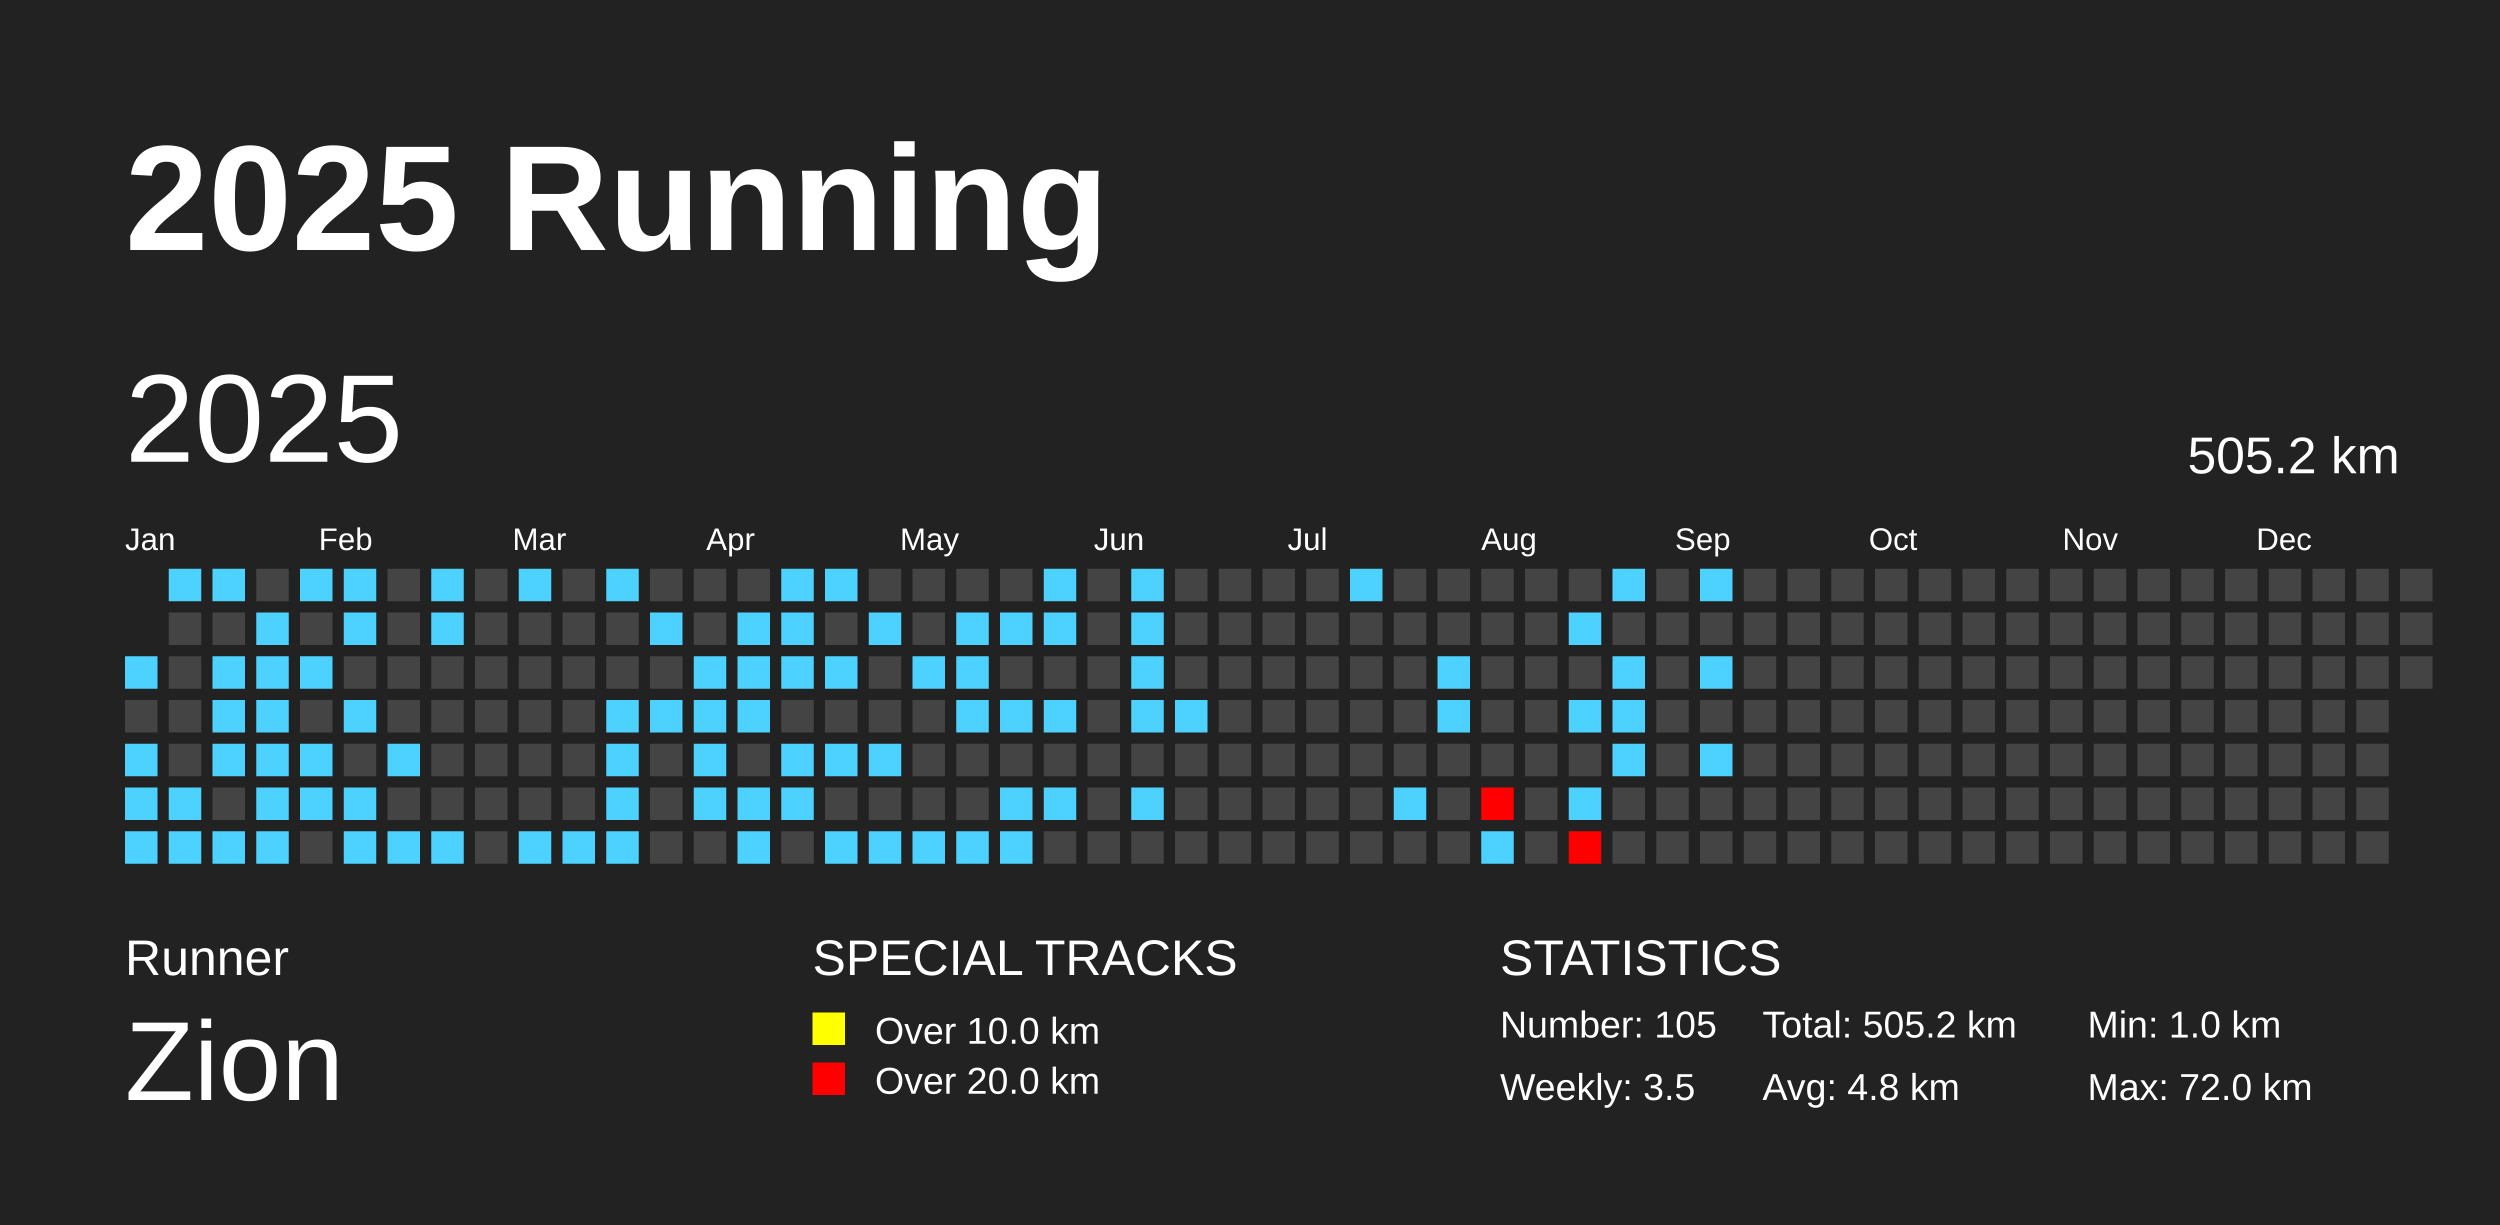
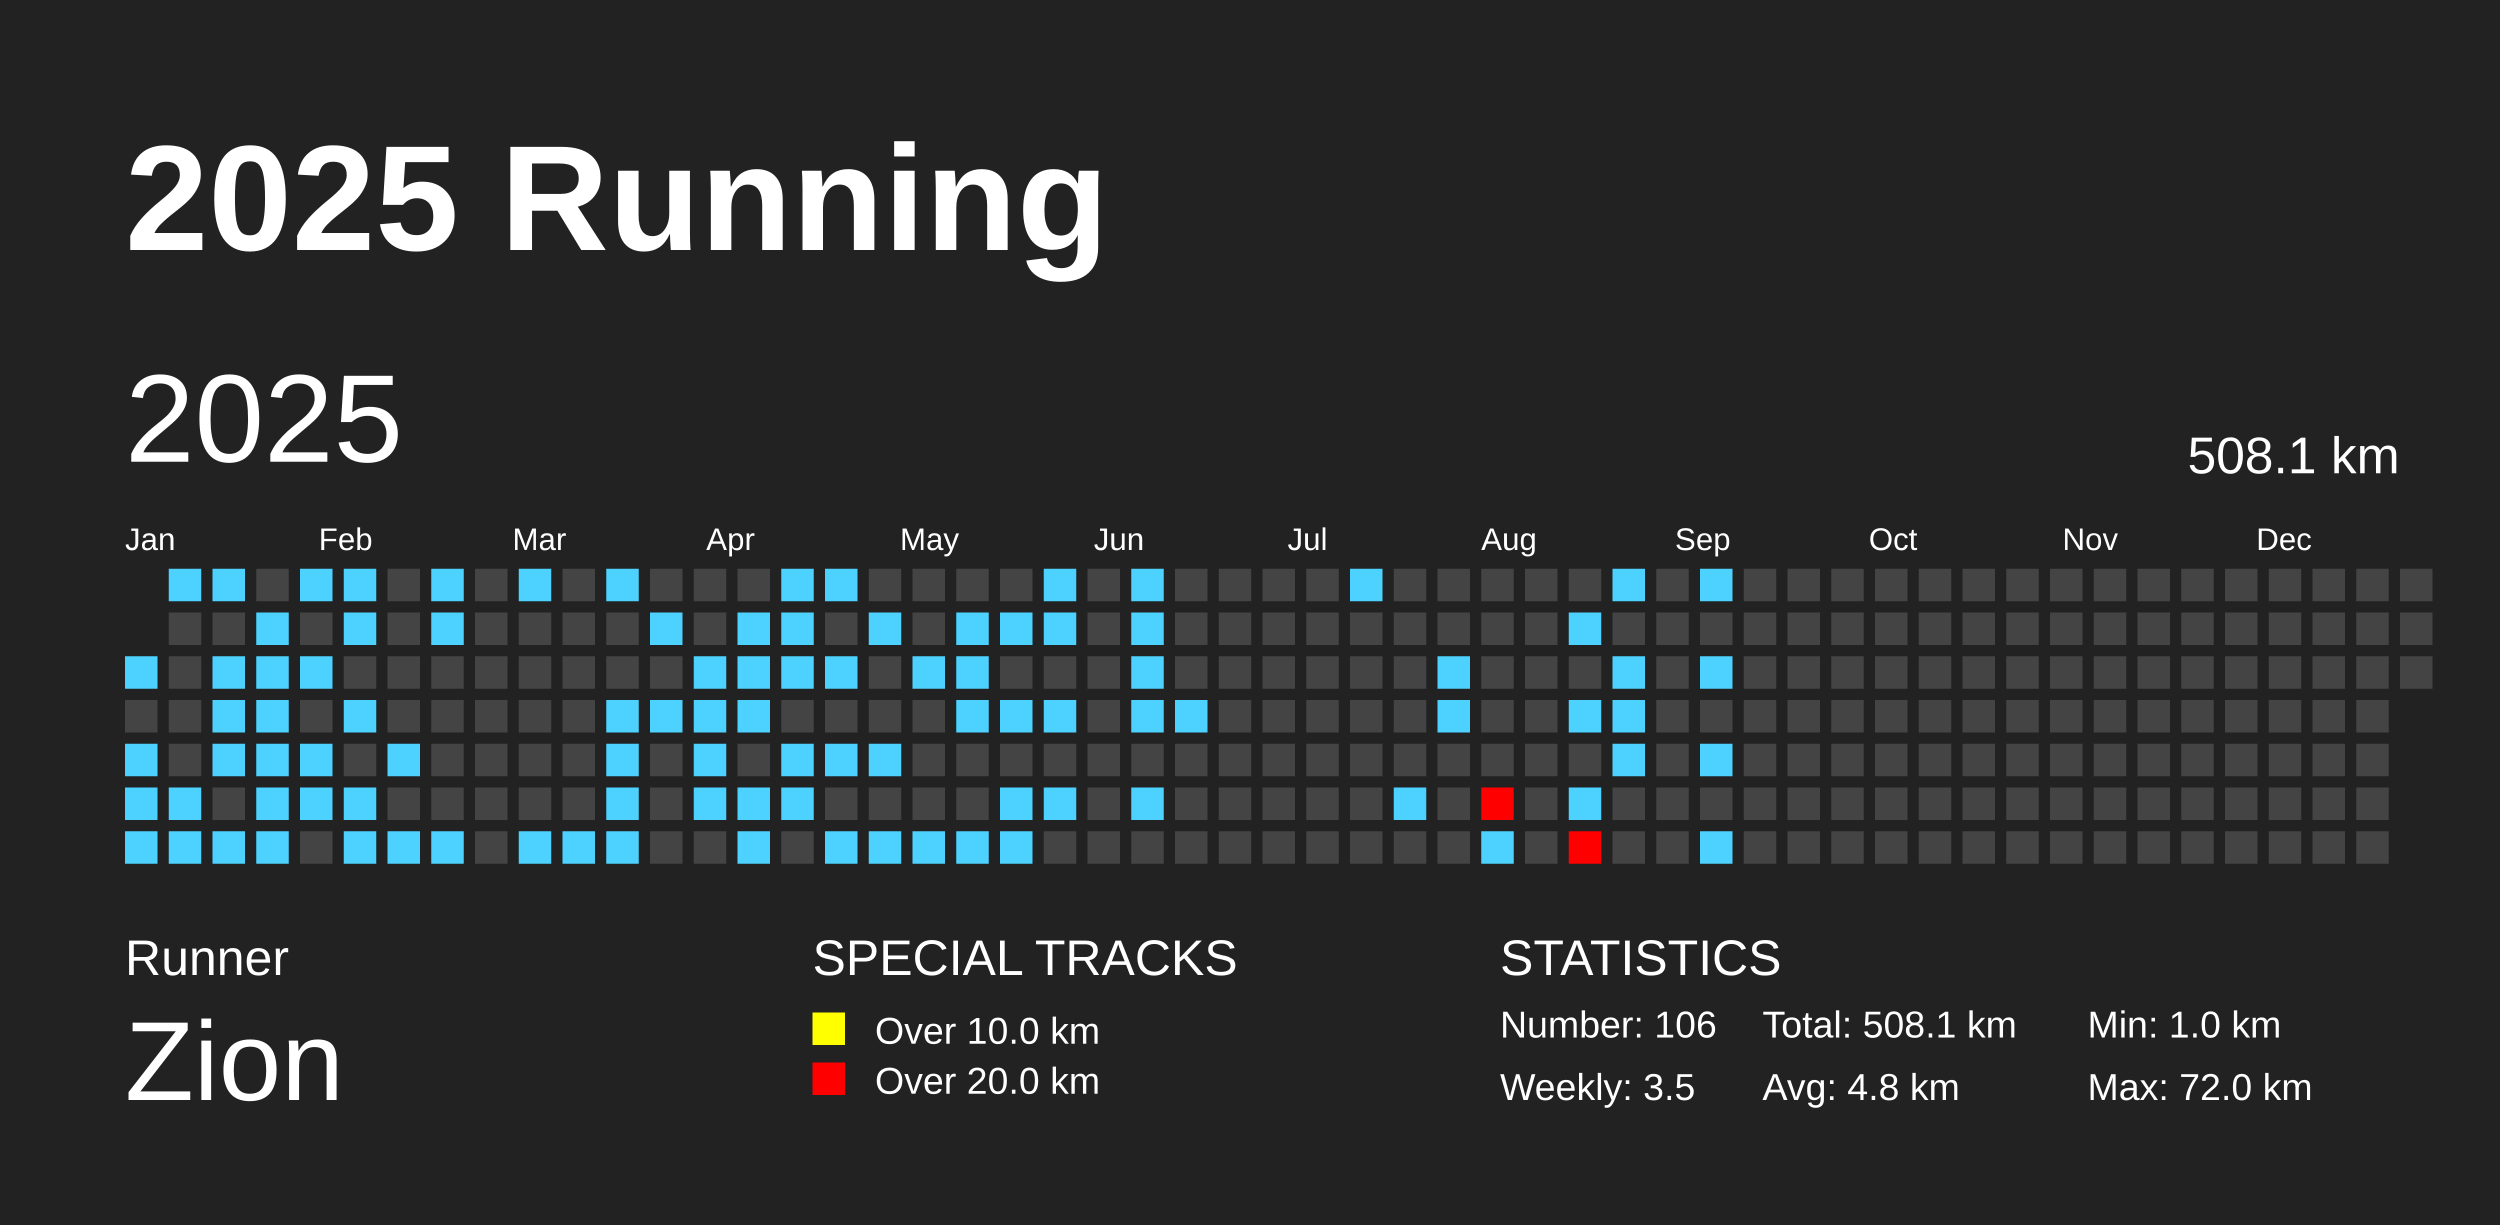
<svg xmlns="http://www.w3.org/2000/svg" baseProfile="full" height="98mm" version="1.1" viewBox="0,0,200,98" width="200mm">
  <defs />
  <rect fill="#222222" height="98" width="200" x="0" y="0" />
  <text fill="#FFFFFF" style="font-size:12px; font-family:Arial; font-weight:bold;" x="10" y="20">2025 Running</text>
  <text fill="#FFFFFF" style="font-size:4px; font-family:Arial" x="10" y="78">Runner</text>
  <text fill="#FFFFFF" style="font-size:9px; font-family:Arial" x="10" y="88">Zion</text>
  <text fill="#FFFFFF" style="font-size:4px; font-family:Arial" x="65" y="78">SPECIAL TRACKS</text>
  <rect fill="yellow" height="2.6" width="2.6" x="65" y="81" />
  <text fill="#FFFFFF" style="font-size:3px; font-family:Arial" x="70" y="83.5">Over 10.0 km</text>
  <rect fill="red" height="2.6" width="2.6" x="65" y="85" />
  <text fill="#FFFFFF" style="font-size:3px; font-family:Arial" x="70" y="87.5">Over 20.0 km</text>
  <text fill="#FFFFFF" style="font-size:4px; font-family:Arial" x="120" y="78">STATISTICS</text>
-   <text fill="#FFFFFF" style="font-size:3px; font-family:Arial" x="120" y="83">Number: 105</text>
+   <text fill="#FFFFFF" style="font-size:3px; font-family:Arial" x="120" y="83">Number: 106</text>
  <text fill="#FFFFFF" style="font-size:3px; font-family:Arial" x="120" y="88">Weekly: 3.5</text>
-   <text fill="#FFFFFF" style="font-size:3px; font-family:Arial" x="141" y="83">Total: 505.2 km</text>
+   <text fill="#FFFFFF" style="font-size:3px; font-family:Arial" x="141" y="83">Total: 508.1 km</text>
  <text fill="#FFFFFF" style="font-size:3px; font-family:Arial" x="141" y="88">Avg: 4.8 km</text>
  <text fill="#FFFFFF" style="font-size:3px; font-family:Arial" x="167" y="83">Min: 1.0 km</text>
  <text fill="#FFFFFF" style="font-size:3px; font-family:Arial" x="167" y="88">Max: 72.0 km</text>
  <text dominant-baseline="hanging" fill="#FFFFFF" style="font-size:10.0px; font-family:Arial;" x="10" y="30">2025</text>
-   <text dominant-baseline="hanging" fill="#FFFFFF" style="font-size:4.125px; font-family:Arial;" x="175" y="35">505.2 km</text>
+   <text dominant-baseline="hanging" fill="#FFFFFF" style="font-size:4.125px; font-family:Arial;" x="175" y="35">508.1 km</text>
  <text fill="#FFFFFF" style="font-size:2.5px; font-family:Arial" x="10.0" y="44">Jan</text>
  <text fill="#FFFFFF" style="font-size:2.5px; font-family:Arial" x="25.5" y="44">Feb</text>
  <text fill="#FFFFFF" style="font-size:2.5px; font-family:Arial" x="41.0" y="44">Mar</text>
  <text fill="#FFFFFF" style="font-size:2.5px; font-family:Arial" x="56.5" y="44">Apr</text>
  <text fill="#FFFFFF" style="font-size:2.5px; font-family:Arial" x="72.0" y="44">May</text>
  <text fill="#FFFFFF" style="font-size:2.5px; font-family:Arial" x="87.5" y="44">Jun</text>
  <text fill="#FFFFFF" style="font-size:2.5px; font-family:Arial" x="103.0" y="44">Jul</text>
  <text fill="#FFFFFF" style="font-size:2.5px; font-family:Arial" x="118.5" y="44">Aug</text>
  <text fill="#FFFFFF" style="font-size:2.5px; font-family:Arial" x="134.0" y="44">Sep</text>
  <text fill="#FFFFFF" style="font-size:2.5px; font-family:Arial" x="149.5" y="44">Oct</text>
  <text fill="#FFFFFF" style="font-size:2.5px; font-family:Arial" x="165.0" y="44">Nov</text>
  <text fill="#FFFFFF" style="font-size:2.5px; font-family:Arial" x="180.5" y="44">Dec</text>
  <rect fill="#4dd2ff" height="2.6" width="2.6" x="10.0" y="52.5" />
  <rect fill="#444444" height="2.6" width="2.6" x="10.0" y="56.0" />
  <rect fill="#4dd2ff" height="2.6" width="2.6" x="10.0" y="59.5" />
  <rect fill="#4dd2ff" height="2.6" width="2.6" x="10.0" y="63.0" />
  <rect fill="#4dd2ff" height="2.6" width="2.6" x="10.0" y="66.5" />
  <rect fill="#4dd2ff" height="2.6" width="2.6" x="13.5" y="45.5" />
  <rect fill="#444444" height="2.6" width="2.6" x="13.5" y="49.0" />
  <rect fill="#444444" height="2.6" width="2.6" x="13.5" y="52.5" />
  <rect fill="#444444" height="2.6" width="2.6" x="13.5" y="56.0" />
  <rect fill="#444444" height="2.6" width="2.6" x="13.5" y="59.5" />
  <rect fill="#4dd2ff" height="2.6" width="2.6" x="13.5" y="63.0" />
  <rect fill="#4dd2ff" height="2.6" width="2.6" x="13.5" y="66.5" />
  <rect fill="#4dd2ff" height="2.6" width="2.6" x="17.0" y="45.5" />
  <rect fill="#444444" height="2.6" width="2.6" x="17.0" y="49.0" />
  <rect fill="#4dd2ff" height="2.6" width="2.6" x="17.0" y="52.5" />
  <rect fill="#4dd2ff" height="2.6" width="2.6" x="17.0" y="56.0" />
  <rect fill="#4dd2ff" height="2.6" width="2.6" x="17.0" y="59.5" />
  <rect fill="#444444" height="2.6" width="2.6" x="17.0" y="63.0" />
  <rect fill="#4dd2ff" height="2.6" width="2.6" x="17.0" y="66.5" />
  <rect fill="#444444" height="2.6" width="2.6" x="20.5" y="45.5" />
  <rect fill="#4dd2ff" height="2.6" width="2.6" x="20.5" y="49.0" />
  <rect fill="#4dd2ff" height="2.6" width="2.6" x="20.5" y="52.5" />
  <rect fill="#4dd2ff" height="2.6" width="2.6" x="20.5" y="56.0" />
  <rect fill="#4dd2ff" height="2.6" width="2.6" x="20.5" y="59.5" />
  <rect fill="#4dd2ff" height="2.6" width="2.6" x="20.5" y="63.0" />
  <rect fill="#4dd2ff" height="2.6" width="2.6" x="20.5" y="66.5" />
  <rect fill="#4dd2ff" height="2.6" width="2.6" x="24.0" y="45.5" />
  <rect fill="#444444" height="2.6" width="2.6" x="24.0" y="49.0" />
  <rect fill="#4dd2ff" height="2.6" width="2.6" x="24.0" y="52.5" />
  <rect fill="#444444" height="2.6" width="2.6" x="24.0" y="56.0" />
  <rect fill="#4dd2ff" height="2.6" width="2.6" x="24.0" y="59.5" />
  <rect fill="#4dd2ff" height="2.6" width="2.6" x="24.0" y="63.0" />
  <rect fill="#444444" height="2.6" width="2.6" x="24.0" y="66.5" />
  <rect fill="#4dd2ff" height="2.6" width="2.6" x="27.5" y="45.5" />
  <rect fill="#4dd2ff" height="2.6" width="2.6" x="27.5" y="49.0" />
  <rect fill="#444444" height="2.6" width="2.6" x="27.5" y="52.5" />
  <rect fill="#4dd2ff" height="2.6" width="2.6" x="27.5" y="56.0" />
  <rect fill="#444444" height="2.6" width="2.6" x="27.5" y="59.5" />
  <rect fill="#4dd2ff" height="2.6" width="2.6" x="27.5" y="63.0" />
  <rect fill="#4dd2ff" height="2.6" width="2.6" x="27.5" y="66.5" />
  <rect fill="#444444" height="2.6" width="2.6" x="31.0" y="45.5" />
  <rect fill="#444444" height="2.6" width="2.6" x="31.0" y="49.0" />
  <rect fill="#444444" height="2.6" width="2.6" x="31.0" y="52.5" />
  <rect fill="#444444" height="2.6" width="2.6" x="31.0" y="56.0" />
  <rect fill="#4dd2ff" height="2.6" width="2.6" x="31.0" y="59.5" />
  <rect fill="#444444" height="2.6" width="2.6" x="31.0" y="63.0" />
  <rect fill="#4dd2ff" height="2.6" width="2.6" x="31.0" y="66.5" />
  <rect fill="#4dd2ff" height="2.6" width="2.6" x="34.5" y="45.5" />
  <rect fill="#4dd2ff" height="2.6" width="2.6" x="34.5" y="49.0" />
  <rect fill="#444444" height="2.6" width="2.6" x="34.5" y="52.5" />
  <rect fill="#444444" height="2.6" width="2.6" x="34.5" y="56.0" />
  <rect fill="#444444" height="2.6" width="2.6" x="34.5" y="59.5" />
  <rect fill="#444444" height="2.6" width="2.6" x="34.5" y="63.0" />
  <rect fill="#4dd2ff" height="2.6" width="2.6" x="34.5" y="66.5" />
  <rect fill="#444444" height="2.6" width="2.6" x="38.0" y="45.5" />
  <rect fill="#444444" height="2.6" width="2.6" x="38.0" y="49.0" />
  <rect fill="#444444" height="2.6" width="2.6" x="38.0" y="52.5" />
  <rect fill="#444444" height="2.6" width="2.6" x="38.0" y="56.0" />
  <rect fill="#444444" height="2.6" width="2.6" x="38.0" y="59.5" />
  <rect fill="#444444" height="2.6" width="2.6" x="38.0" y="63.0" />
  <rect fill="#444444" height="2.6" width="2.6" x="38.0" y="66.5" />
  <rect fill="#4dd2ff" height="2.6" width="2.6" x="41.5" y="45.5" />
  <rect fill="#444444" height="2.6" width="2.6" x="41.5" y="49.0" />
  <rect fill="#444444" height="2.6" width="2.6" x="41.5" y="52.5" />
  <rect fill="#444444" height="2.6" width="2.6" x="41.5" y="56.0" />
  <rect fill="#444444" height="2.6" width="2.6" x="41.5" y="59.5" />
  <rect fill="#444444" height="2.6" width="2.6" x="41.5" y="63.0" />
  <rect fill="#4dd2ff" height="2.6" width="2.6" x="41.5" y="66.5" />
  <rect fill="#444444" height="2.6" width="2.6" x="45.0" y="45.5" />
  <rect fill="#444444" height="2.6" width="2.6" x="45.0" y="49.0" />
  <rect fill="#444444" height="2.6" width="2.6" x="45.0" y="52.5" />
  <rect fill="#444444" height="2.6" width="2.6" x="45.0" y="56.0" />
  <rect fill="#444444" height="2.6" width="2.6" x="45.0" y="59.5" />
  <rect fill="#444444" height="2.6" width="2.6" x="45.0" y="63.0" />
  <rect fill="#4dd2ff" height="2.6" width="2.6" x="45.0" y="66.5" />
  <rect fill="#4dd2ff" height="2.6" width="2.6" x="48.5" y="45.5" />
  <rect fill="#444444" height="2.6" width="2.6" x="48.5" y="49.0" />
  <rect fill="#444444" height="2.6" width="2.6" x="48.5" y="52.5" />
  <rect fill="#4dd2ff" height="2.6" width="2.6" x="48.5" y="56.0" />
  <rect fill="#4dd2ff" height="2.6" width="2.6" x="48.5" y="59.5" />
  <rect fill="#4dd2ff" height="2.6" width="2.6" x="48.5" y="63.0" />
  <rect fill="#4dd2ff" height="2.6" width="2.6" x="48.5" y="66.5" />
  <rect fill="#444444" height="2.6" width="2.6" x="52.0" y="45.5" />
  <rect fill="#4dd2ff" height="2.6" width="2.6" x="52.0" y="49.0" />
  <rect fill="#444444" height="2.6" width="2.6" x="52.0" y="52.5" />
  <rect fill="#4dd2ff" height="2.6" width="2.6" x="52.0" y="56.0" />
  <rect fill="#444444" height="2.6" width="2.6" x="52.0" y="59.5" />
  <rect fill="#444444" height="2.6" width="2.6" x="52.0" y="63.0" />
  <rect fill="#444444" height="2.6" width="2.6" x="52.0" y="66.5" />
  <rect fill="#444444" height="2.6" width="2.6" x="55.5" y="45.5" />
  <rect fill="#444444" height="2.6" width="2.6" x="55.5" y="49.0" />
  <rect fill="#4dd2ff" height="2.6" width="2.6" x="55.5" y="52.5" />
  <rect fill="#4dd2ff" height="2.6" width="2.6" x="55.5" y="56.0" />
  <rect fill="#4dd2ff" height="2.6" width="2.6" x="55.5" y="59.5" />
  <rect fill="#4dd2ff" height="2.6" width="2.6" x="55.5" y="63.0" />
  <rect fill="#444444" height="2.6" width="2.6" x="55.5" y="66.5" />
  <rect fill="#444444" height="2.6" width="2.6" x="59.0" y="45.5" />
  <rect fill="#4dd2ff" height="2.6" width="2.6" x="59.0" y="49.0" />
  <rect fill="#4dd2ff" height="2.6" width="2.6" x="59.0" y="52.5" />
  <rect fill="#4dd2ff" height="2.6" width="2.6" x="59.0" y="56.0" />
  <rect fill="#444444" height="2.6" width="2.6" x="59.0" y="59.5" />
  <rect fill="#4dd2ff" height="2.6" width="2.6" x="59.0" y="63.0" />
  <rect fill="#4dd2ff" height="2.6" width="2.6" x="59.0" y="66.5" />
  <rect fill="#4dd2ff" height="2.6" width="2.6" x="62.5" y="45.5" />
  <rect fill="#4dd2ff" height="2.6" width="2.6" x="62.5" y="49.0" />
  <rect fill="#4dd2ff" height="2.6" width="2.6" x="62.5" y="52.5" />
  <rect fill="#444444" height="2.6" width="2.6" x="62.5" y="56.0" />
  <rect fill="#4dd2ff" height="2.6" width="2.6" x="62.5" y="59.5" />
  <rect fill="#4dd2ff" height="2.6" width="2.6" x="62.5" y="63.0" />
  <rect fill="#444444" height="2.6" width="2.6" x="62.5" y="66.5" />
  <rect fill="#4dd2ff" height="2.6" width="2.6" x="66.0" y="45.5" />
  <rect fill="#444444" height="2.6" width="2.6" x="66.0" y="49.0" />
  <rect fill="#4dd2ff" height="2.6" width="2.6" x="66.0" y="52.5" />
  <rect fill="#444444" height="2.6" width="2.6" x="66.0" y="56.0" />
  <rect fill="#4dd2ff" height="2.6" width="2.6" x="66.0" y="59.5" />
  <rect fill="#444444" height="2.6" width="2.6" x="66.0" y="63.0" />
  <rect fill="#4dd2ff" height="2.6" width="2.6" x="66.0" y="66.5" />
  <rect fill="#444444" height="2.6" width="2.6" x="69.5" y="45.5" />
  <rect fill="#4dd2ff" height="2.6" width="2.6" x="69.5" y="49.0" />
  <rect fill="#444444" height="2.6" width="2.6" x="69.5" y="52.5" />
  <rect fill="#444444" height="2.6" width="2.6" x="69.5" y="56.0" />
  <rect fill="#4dd2ff" height="2.6" width="2.6" x="69.5" y="59.5" />
  <rect fill="#444444" height="2.6" width="2.6" x="69.5" y="63.0" />
  <rect fill="#4dd2ff" height="2.6" width="2.6" x="69.5" y="66.5" />
  <rect fill="#444444" height="2.6" width="2.6" x="73.0" y="45.5" />
  <rect fill="#444444" height="2.6" width="2.6" x="73.0" y="49.0" />
  <rect fill="#4dd2ff" height="2.6" width="2.6" x="73.0" y="52.5" />
  <rect fill="#444444" height="2.6" width="2.6" x="73.0" y="56.0" />
  <rect fill="#444444" height="2.6" width="2.6" x="73.0" y="59.5" />
  <rect fill="#444444" height="2.6" width="2.6" x="73.0" y="63.0" />
  <rect fill="#4dd2ff" height="2.6" width="2.6" x="73.0" y="66.5" />
  <rect fill="#444444" height="2.6" width="2.6" x="76.5" y="45.5" />
  <rect fill="#4dd2ff" height="2.6" width="2.6" x="76.5" y="49.0" />
  <rect fill="#4dd2ff" height="2.6" width="2.6" x="76.5" y="52.5" />
  <rect fill="#4dd2ff" height="2.6" width="2.6" x="76.5" y="56.0" />
  <rect fill="#444444" height="2.6" width="2.6" x="76.5" y="59.5" />
  <rect fill="#444444" height="2.6" width="2.6" x="76.5" y="63.0" />
  <rect fill="#4dd2ff" height="2.6" width="2.6" x="76.5" y="66.5" />
  <rect fill="#444444" height="2.6" width="2.6" x="80.0" y="45.5" />
  <rect fill="#4dd2ff" height="2.6" width="2.6" x="80.0" y="49.0" />
  <rect fill="#444444" height="2.6" width="2.6" x="80.0" y="52.5" />
  <rect fill="#4dd2ff" height="2.6" width="2.6" x="80.0" y="56.0" />
  <rect fill="#444444" height="2.6" width="2.6" x="80.0" y="59.5" />
  <rect fill="#4dd2ff" height="2.6" width="2.6" x="80.0" y="63.0" />
  <rect fill="#4dd2ff" height="2.6" width="2.6" x="80.0" y="66.5" />
  <rect fill="#4dd2ff" height="2.6" width="2.6" x="83.5" y="45.5" />
  <rect fill="#4dd2ff" height="2.6" width="2.6" x="83.5" y="49.0" />
  <rect fill="#444444" height="2.6" width="2.6" x="83.5" y="52.5" />
  <rect fill="#4dd2ff" height="2.6" width="2.6" x="83.5" y="56.0" />
  <rect fill="#444444" height="2.6" width="2.6" x="83.5" y="59.5" />
  <rect fill="#4dd2ff" height="2.6" width="2.6" x="83.5" y="63.0" />
  <rect fill="#444444" height="2.6" width="2.6" x="83.5" y="66.5" />
  <rect fill="#444444" height="2.6" width="2.6" x="87.0" y="45.5" />
  <rect fill="#444444" height="2.6" width="2.6" x="87.0" y="49.0" />
  <rect fill="#444444" height="2.6" width="2.6" x="87.0" y="52.5" />
  <rect fill="#444444" height="2.6" width="2.6" x="87.0" y="56.0" />
  <rect fill="#444444" height="2.6" width="2.6" x="87.0" y="59.5" />
  <rect fill="#444444" height="2.6" width="2.6" x="87.0" y="63.0" />
  <rect fill="#444444" height="2.6" width="2.6" x="87.0" y="66.5" />
  <rect fill="#4dd2ff" height="2.6" width="2.6" x="90.5" y="45.5" />
  <rect fill="#4dd2ff" height="2.6" width="2.6" x="90.5" y="49.0" />
  <rect fill="#4dd2ff" height="2.6" width="2.6" x="90.5" y="52.5" />
  <rect fill="#4dd2ff" height="2.6" width="2.6" x="90.5" y="56.0" />
  <rect fill="#444444" height="2.6" width="2.6" x="90.5" y="59.5" />
  <rect fill="#4dd2ff" height="2.6" width="2.6" x="90.5" y="63.0" />
  <rect fill="#444444" height="2.6" width="2.6" x="90.5" y="66.5" />
  <rect fill="#444444" height="2.6" width="2.6" x="94.0" y="45.5" />
  <rect fill="#444444" height="2.6" width="2.6" x="94.0" y="49.0" />
  <rect fill="#444444" height="2.6" width="2.6" x="94.0" y="52.5" />
  <rect fill="#4dd2ff" height="2.6" width="2.6" x="94.0" y="56.0" />
  <rect fill="#444444" height="2.6" width="2.6" x="94.0" y="59.5" />
  <rect fill="#444444" height="2.6" width="2.6" x="94.0" y="63.0" />
  <rect fill="#444444" height="2.6" width="2.6" x="94.0" y="66.5" />
  <rect fill="#444444" height="2.6" width="2.6" x="97.5" y="45.5" />
  <rect fill="#444444" height="2.6" width="2.6" x="97.5" y="49.0" />
  <rect fill="#444444" height="2.6" width="2.6" x="97.5" y="52.5" />
  <rect fill="#444444" height="2.6" width="2.6" x="97.5" y="56.0" />
  <rect fill="#444444" height="2.6" width="2.6" x="97.5" y="59.5" />
  <rect fill="#444444" height="2.6" width="2.6" x="97.5" y="63.0" />
  <rect fill="#444444" height="2.6" width="2.6" x="97.5" y="66.5" />
  <rect fill="#444444" height="2.6" width="2.6" x="101.0" y="45.5" />
  <rect fill="#444444" height="2.6" width="2.6" x="101.0" y="49.0" />
  <rect fill="#444444" height="2.6" width="2.6" x="101.0" y="52.5" />
  <rect fill="#444444" height="2.6" width="2.6" x="101.0" y="56.0" />
  <rect fill="#444444" height="2.6" width="2.6" x="101.0" y="59.5" />
  <rect fill="#444444" height="2.6" width="2.6" x="101.0" y="63.0" />
  <rect fill="#444444" height="2.6" width="2.6" x="101.0" y="66.5" />
  <rect fill="#444444" height="2.6" width="2.6" x="104.5" y="45.5" />
  <rect fill="#444444" height="2.6" width="2.6" x="104.5" y="49.0" />
  <rect fill="#444444" height="2.6" width="2.6" x="104.5" y="52.5" />
  <rect fill="#444444" height="2.6" width="2.6" x="104.5" y="56.0" />
  <rect fill="#444444" height="2.6" width="2.6" x="104.5" y="59.5" />
  <rect fill="#444444" height="2.6" width="2.6" x="104.5" y="63.0" />
  <rect fill="#444444" height="2.6" width="2.6" x="104.5" y="66.5" />
  <rect fill="#4dd2ff" height="2.6" width="2.6" x="108.0" y="45.5" />
  <rect fill="#444444" height="2.6" width="2.6" x="108.0" y="49.0" />
  <rect fill="#444444" height="2.6" width="2.6" x="108.0" y="52.5" />
  <rect fill="#444444" height="2.6" width="2.6" x="108.0" y="56.0" />
  <rect fill="#444444" height="2.6" width="2.6" x="108.0" y="59.5" />
  <rect fill="#444444" height="2.6" width="2.6" x="108.0" y="63.0" />
  <rect fill="#444444" height="2.6" width="2.6" x="108.0" y="66.5" />
  <rect fill="#444444" height="2.6" width="2.6" x="111.5" y="45.5" />
  <rect fill="#444444" height="2.6" width="2.6" x="111.5" y="49.0" />
  <rect fill="#444444" height="2.6" width="2.6" x="111.5" y="52.5" />
  <rect fill="#444444" height="2.6" width="2.6" x="111.5" y="56.0" />
  <rect fill="#444444" height="2.6" width="2.6" x="111.5" y="59.5" />
  <rect fill="#4dd2ff" height="2.6" width="2.6" x="111.5" y="63.0" />
  <rect fill="#444444" height="2.6" width="2.6" x="111.5" y="66.5" />
  <rect fill="#444444" height="2.6" width="2.6" x="115.0" y="45.5" />
  <rect fill="#444444" height="2.6" width="2.6" x="115.0" y="49.0" />
  <rect fill="#4dd2ff" height="2.6" width="2.6" x="115.0" y="52.5" />
  <rect fill="#4dd2ff" height="2.6" width="2.6" x="115.0" y="56.0" />
  <rect fill="#444444" height="2.6" width="2.6" x="115.0" y="59.5" />
  <rect fill="#444444" height="2.6" width="2.6" x="115.0" y="63.0" />
  <rect fill="#444444" height="2.6" width="2.6" x="115.0" y="66.5" />
  <rect fill="#444444" height="2.6" width="2.6" x="118.5" y="45.5" />
  <rect fill="#444444" height="2.6" width="2.6" x="118.5" y="49.0" />
  <rect fill="#444444" height="2.6" width="2.6" x="118.5" y="52.5" />
  <rect fill="#444444" height="2.6" width="2.6" x="118.5" y="56.0" />
  <rect fill="#444444" height="2.6" width="2.6" x="118.5" y="59.5" />
  <rect fill="red" height="2.6" width="2.6" x="118.5" y="63.0" />
  <rect fill="#4dd2ff" height="2.6" width="2.6" x="118.5" y="66.5" />
  <rect fill="#444444" height="2.6" width="2.6" x="122.0" y="45.5" />
  <rect fill="#444444" height="2.6" width="2.6" x="122.0" y="49.0" />
  <rect fill="#444444" height="2.6" width="2.6" x="122.0" y="52.5" />
  <rect fill="#444444" height="2.6" width="2.6" x="122.0" y="56.0" />
  <rect fill="#444444" height="2.6" width="2.6" x="122.0" y="59.5" />
  <rect fill="#444444" height="2.6" width="2.6" x="122.0" y="63.0" />
  <rect fill="#444444" height="2.6" width="2.6" x="122.0" y="66.5" />
  <rect fill="#444444" height="2.6" width="2.6" x="125.5" y="45.5" />
  <rect fill="#4dd2ff" height="2.6" width="2.6" x="125.5" y="49.0" />
  <rect fill="#444444" height="2.6" width="2.6" x="125.5" y="52.5" />
  <rect fill="#4dd2ff" height="2.6" width="2.6" x="125.5" y="56.0" />
  <rect fill="#444444" height="2.6" width="2.6" x="125.5" y="59.5" />
  <rect fill="#4dd2ff" height="2.6" width="2.6" x="125.5" y="63.0" />
  <rect fill="red" height="2.6" width="2.6" x="125.5" y="66.5" />
  <rect fill="#4dd2ff" height="2.6" width="2.6" x="129.0" y="45.5" />
  <rect fill="#444444" height="2.6" width="2.6" x="129.0" y="49.0" />
  <rect fill="#4dd2ff" height="2.6" width="2.6" x="129.0" y="52.5" />
  <rect fill="#4dd2ff" height="2.6" width="2.6" x="129.0" y="56.0" />
  <rect fill="#4dd2ff" height="2.6" width="2.6" x="129.0" y="59.5" />
  <rect fill="#444444" height="2.6" width="2.6" x="129.0" y="63.0" />
  <rect fill="#444444" height="2.6" width="2.6" x="129.0" y="66.5" />
  <rect fill="#444444" height="2.6" width="2.6" x="132.5" y="45.5" />
  <rect fill="#444444" height="2.6" width="2.6" x="132.5" y="49.0" />
  <rect fill="#444444" height="2.6" width="2.6" x="132.5" y="52.5" />
  <rect fill="#444444" height="2.6" width="2.6" x="132.5" y="56.0" />
  <rect fill="#444444" height="2.6" width="2.6" x="132.5" y="59.5" />
  <rect fill="#444444" height="2.6" width="2.6" x="132.5" y="63.0" />
  <rect fill="#444444" height="2.6" width="2.6" x="132.5" y="66.5" />
  <rect fill="#4dd2ff" height="2.6" width="2.6" x="136.0" y="45.5" />
  <rect fill="#444444" height="2.6" width="2.6" x="136.0" y="49.0" />
  <rect fill="#4dd2ff" height="2.6" width="2.6" x="136.0" y="52.5" />
  <rect fill="#444444" height="2.6" width="2.6" x="136.0" y="56.0" />
  <rect fill="#4dd2ff" height="2.6" width="2.6" x="136.0" y="59.5" />
  <rect fill="#444444" height="2.6" width="2.6" x="136.0" y="63.0" />
-   <rect fill="#444444" height="2.6" width="2.6" x="136.0" y="66.5" />
+   <rect fill="#4dd2ff" height="2.6" width="2.6" x="136.0" y="66.5" />
  <rect fill="#444444" height="2.6" width="2.6" x="139.5" y="45.5" />
  <rect fill="#444444" height="2.6" width="2.6" x="139.5" y="49.0" />
  <rect fill="#444444" height="2.6" width="2.6" x="139.5" y="52.5" />
  <rect fill="#444444" height="2.6" width="2.6" x="139.5" y="56.0" />
  <rect fill="#444444" height="2.6" width="2.6" x="139.5" y="59.5" />
  <rect fill="#444444" height="2.6" width="2.6" x="139.5" y="63.0" />
  <rect fill="#444444" height="2.6" width="2.6" x="139.5" y="66.5" />
  <rect fill="#444444" height="2.6" width="2.6" x="143.0" y="45.5" />
  <rect fill="#444444" height="2.6" width="2.6" x="143.0" y="49.0" />
  <rect fill="#444444" height="2.6" width="2.6" x="143.0" y="52.5" />
  <rect fill="#444444" height="2.6" width="2.6" x="143.0" y="56.0" />
  <rect fill="#444444" height="2.6" width="2.6" x="143.0" y="59.5" />
  <rect fill="#444444" height="2.6" width="2.6" x="143.0" y="63.0" />
  <rect fill="#444444" height="2.6" width="2.6" x="143.0" y="66.5" />
  <rect fill="#444444" height="2.6" width="2.6" x="146.5" y="45.5" />
  <rect fill="#444444" height="2.6" width="2.6" x="146.5" y="49.0" />
  <rect fill="#444444" height="2.6" width="2.6" x="146.5" y="52.5" />
  <rect fill="#444444" height="2.6" width="2.6" x="146.5" y="56.0" />
  <rect fill="#444444" height="2.6" width="2.6" x="146.5" y="59.5" />
  <rect fill="#444444" height="2.6" width="2.6" x="146.5" y="63.0" />
  <rect fill="#444444" height="2.6" width="2.6" x="146.5" y="66.5" />
  <rect fill="#444444" height="2.6" width="2.6" x="150.0" y="45.5" />
  <rect fill="#444444" height="2.6" width="2.6" x="150.0" y="49.0" />
  <rect fill="#444444" height="2.6" width="2.6" x="150.0" y="52.5" />
  <rect fill="#444444" height="2.6" width="2.6" x="150.0" y="56.0" />
  <rect fill="#444444" height="2.6" width="2.6" x="150.0" y="59.5" />
  <rect fill="#444444" height="2.6" width="2.6" x="150.0" y="63.0" />
  <rect fill="#444444" height="2.6" width="2.6" x="150.0" y="66.5" />
  <rect fill="#444444" height="2.6" width="2.6" x="153.5" y="45.5" />
  <rect fill="#444444" height="2.6" width="2.6" x="153.5" y="49.0" />
  <rect fill="#444444" height="2.6" width="2.6" x="153.5" y="52.5" />
  <rect fill="#444444" height="2.6" width="2.6" x="153.5" y="56.0" />
  <rect fill="#444444" height="2.6" width="2.6" x="153.5" y="59.5" />
  <rect fill="#444444" height="2.6" width="2.6" x="153.5" y="63.0" />
  <rect fill="#444444" height="2.6" width="2.6" x="153.5" y="66.5" />
  <rect fill="#444444" height="2.6" width="2.6" x="157.0" y="45.5" />
  <rect fill="#444444" height="2.6" width="2.6" x="157.0" y="49.0" />
  <rect fill="#444444" height="2.6" width="2.6" x="157.0" y="52.5" />
  <rect fill="#444444" height="2.6" width="2.6" x="157.0" y="56.0" />
  <rect fill="#444444" height="2.6" width="2.6" x="157.0" y="59.5" />
  <rect fill="#444444" height="2.6" width="2.6" x="157.0" y="63.0" />
  <rect fill="#444444" height="2.6" width="2.6" x="157.0" y="66.5" />
  <rect fill="#444444" height="2.6" width="2.6" x="160.5" y="45.5" />
  <rect fill="#444444" height="2.6" width="2.6" x="160.5" y="49.0" />
  <rect fill="#444444" height="2.6" width="2.6" x="160.5" y="52.5" />
  <rect fill="#444444" height="2.6" width="2.6" x="160.5" y="56.0" />
  <rect fill="#444444" height="2.6" width="2.6" x="160.5" y="59.5" />
  <rect fill="#444444" height="2.6" width="2.6" x="160.5" y="63.0" />
  <rect fill="#444444" height="2.6" width="2.6" x="160.5" y="66.5" />
  <rect fill="#444444" height="2.6" width="2.6" x="164.0" y="45.5" />
  <rect fill="#444444" height="2.6" width="2.6" x="164.0" y="49.0" />
  <rect fill="#444444" height="2.6" width="2.6" x="164.0" y="52.5" />
  <rect fill="#444444" height="2.6" width="2.6" x="164.0" y="56.0" />
  <rect fill="#444444" height="2.6" width="2.6" x="164.0" y="59.5" />
  <rect fill="#444444" height="2.6" width="2.6" x="164.0" y="63.0" />
  <rect fill="#444444" height="2.6" width="2.6" x="164.0" y="66.5" />
  <rect fill="#444444" height="2.6" width="2.6" x="167.5" y="45.5" />
  <rect fill="#444444" height="2.6" width="2.6" x="167.5" y="49.0" />
  <rect fill="#444444" height="2.6" width="2.6" x="167.5" y="52.5" />
  <rect fill="#444444" height="2.6" width="2.6" x="167.5" y="56.0" />
  <rect fill="#444444" height="2.6" width="2.6" x="167.5" y="59.5" />
  <rect fill="#444444" height="2.6" width="2.6" x="167.5" y="63.0" />
  <rect fill="#444444" height="2.6" width="2.6" x="167.5" y="66.5" />
  <rect fill="#444444" height="2.6" width="2.6" x="171.0" y="45.5" />
  <rect fill="#444444" height="2.6" width="2.6" x="171.0" y="49.0" />
  <rect fill="#444444" height="2.6" width="2.6" x="171.0" y="52.5" />
  <rect fill="#444444" height="2.6" width="2.6" x="171.0" y="56.0" />
  <rect fill="#444444" height="2.6" width="2.6" x="171.0" y="59.5" />
  <rect fill="#444444" height="2.6" width="2.6" x="171.0" y="63.0" />
  <rect fill="#444444" height="2.6" width="2.6" x="171.0" y="66.5" />
  <rect fill="#444444" height="2.6" width="2.6" x="174.5" y="45.5" />
  <rect fill="#444444" height="2.6" width="2.6" x="174.5" y="49.0" />
  <rect fill="#444444" height="2.6" width="2.6" x="174.5" y="52.5" />
  <rect fill="#444444" height="2.6" width="2.6" x="174.5" y="56.0" />
  <rect fill="#444444" height="2.6" width="2.6" x="174.5" y="59.5" />
  <rect fill="#444444" height="2.6" width="2.6" x="174.5" y="63.0" />
  <rect fill="#444444" height="2.6" width="2.6" x="174.5" y="66.5" />
  <rect fill="#444444" height="2.6" width="2.6" x="178.0" y="45.5" />
  <rect fill="#444444" height="2.6" width="2.6" x="178.0" y="49.0" />
  <rect fill="#444444" height="2.6" width="2.6" x="178.0" y="52.5" />
  <rect fill="#444444" height="2.6" width="2.6" x="178.0" y="56.0" />
  <rect fill="#444444" height="2.6" width="2.6" x="178.0" y="59.5" />
  <rect fill="#444444" height="2.6" width="2.6" x="178.0" y="63.0" />
  <rect fill="#444444" height="2.6" width="2.6" x="178.0" y="66.5" />
  <rect fill="#444444" height="2.6" width="2.6" x="181.5" y="45.5" />
  <rect fill="#444444" height="2.6" width="2.6" x="181.5" y="49.0" />
  <rect fill="#444444" height="2.6" width="2.6" x="181.5" y="52.5" />
  <rect fill="#444444" height="2.6" width="2.6" x="181.5" y="56.0" />
  <rect fill="#444444" height="2.6" width="2.6" x="181.5" y="59.5" />
  <rect fill="#444444" height="2.6" width="2.6" x="181.5" y="63.0" />
  <rect fill="#444444" height="2.6" width="2.6" x="181.5" y="66.5" />
  <rect fill="#444444" height="2.6" width="2.6" x="185.0" y="45.5" />
  <rect fill="#444444" height="2.6" width="2.6" x="185.0" y="49.0" />
  <rect fill="#444444" height="2.6" width="2.6" x="185.0" y="52.5" />
  <rect fill="#444444" height="2.6" width="2.6" x="185.0" y="56.0" />
  <rect fill="#444444" height="2.6" width="2.6" x="185.0" y="59.5" />
  <rect fill="#444444" height="2.6" width="2.6" x="185.0" y="63.0" />
  <rect fill="#444444" height="2.6" width="2.6" x="185.0" y="66.5" />
  <rect fill="#444444" height="2.6" width="2.6" x="188.5" y="45.5" />
  <rect fill="#444444" height="2.6" width="2.6" x="188.5" y="49.0" />
  <rect fill="#444444" height="2.6" width="2.6" x="188.5" y="52.5" />
  <rect fill="#444444" height="2.6" width="2.6" x="188.5" y="56.0" />
  <rect fill="#444444" height="2.6" width="2.6" x="188.5" y="59.5" />
  <rect fill="#444444" height="2.6" width="2.6" x="188.5" y="63.0" />
  <rect fill="#444444" height="2.6" width="2.6" x="188.5" y="66.5" />
  <rect fill="#444444" height="2.6" width="2.6" x="192.0" y="45.5" />
  <rect fill="#444444" height="2.6" width="2.6" x="192.0" y="49.0" />
  <rect fill="#444444" height="2.6" width="2.6" x="192.0" y="52.5" />
</svg>
